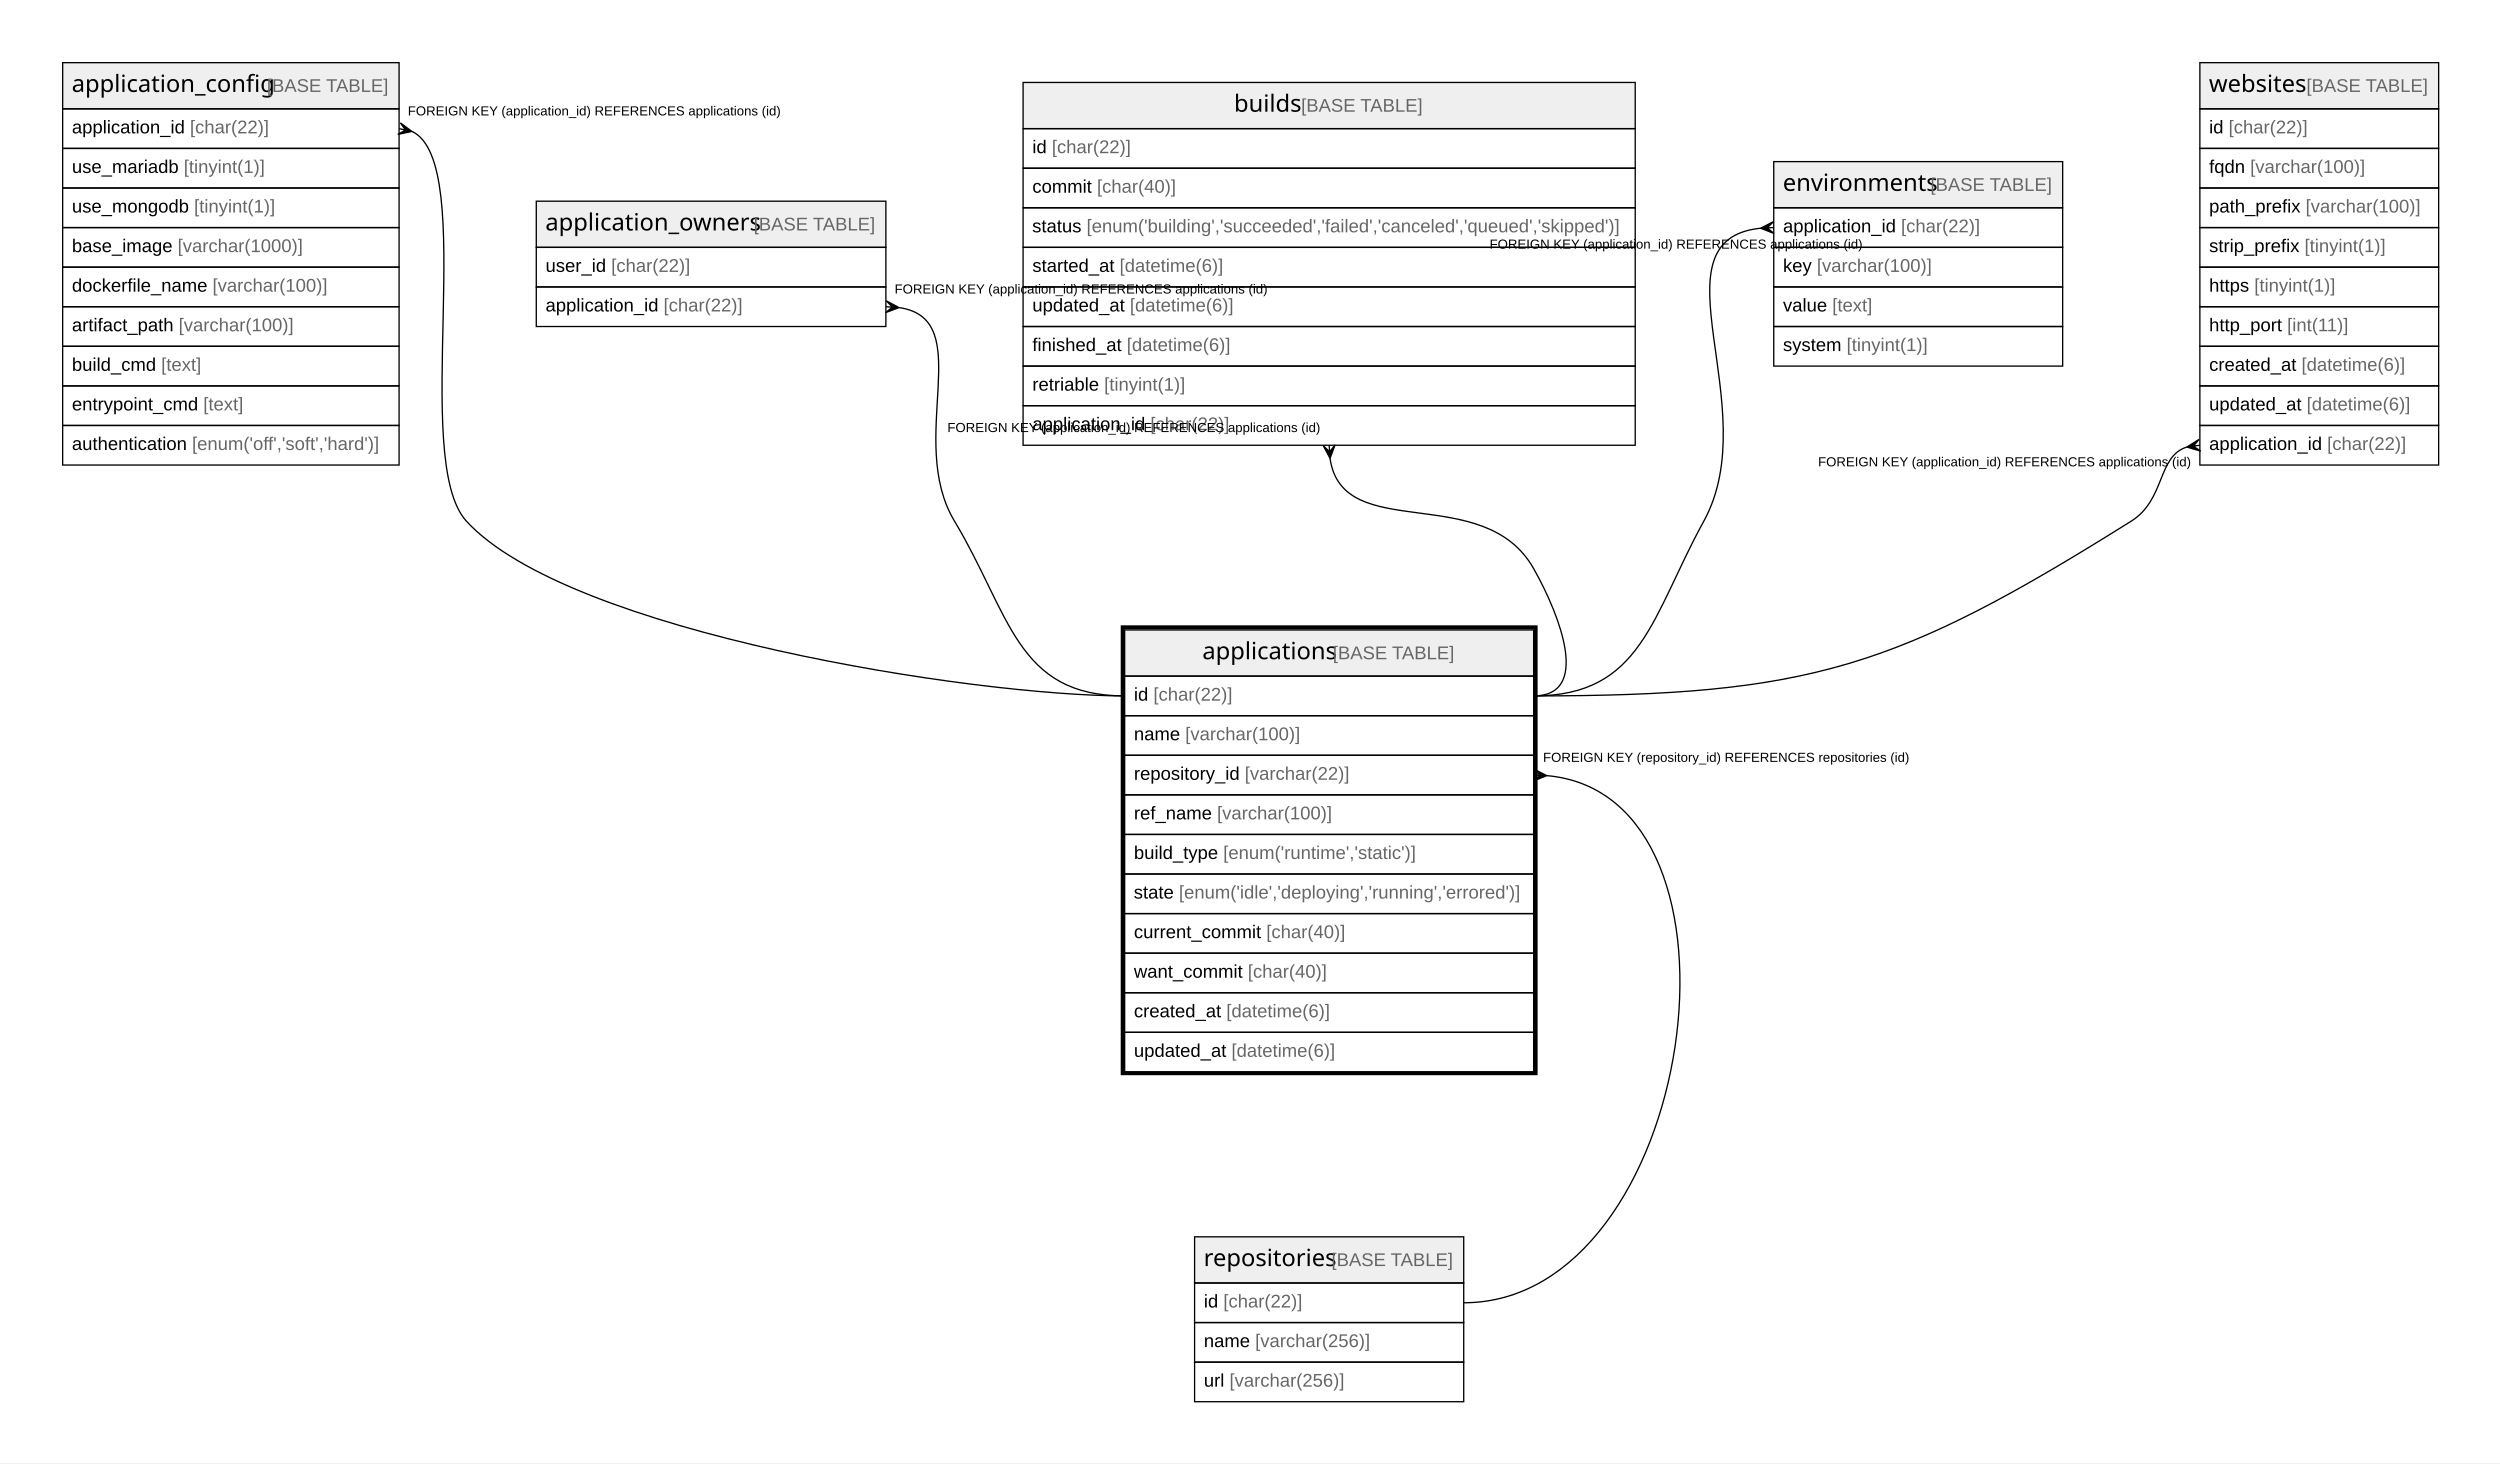
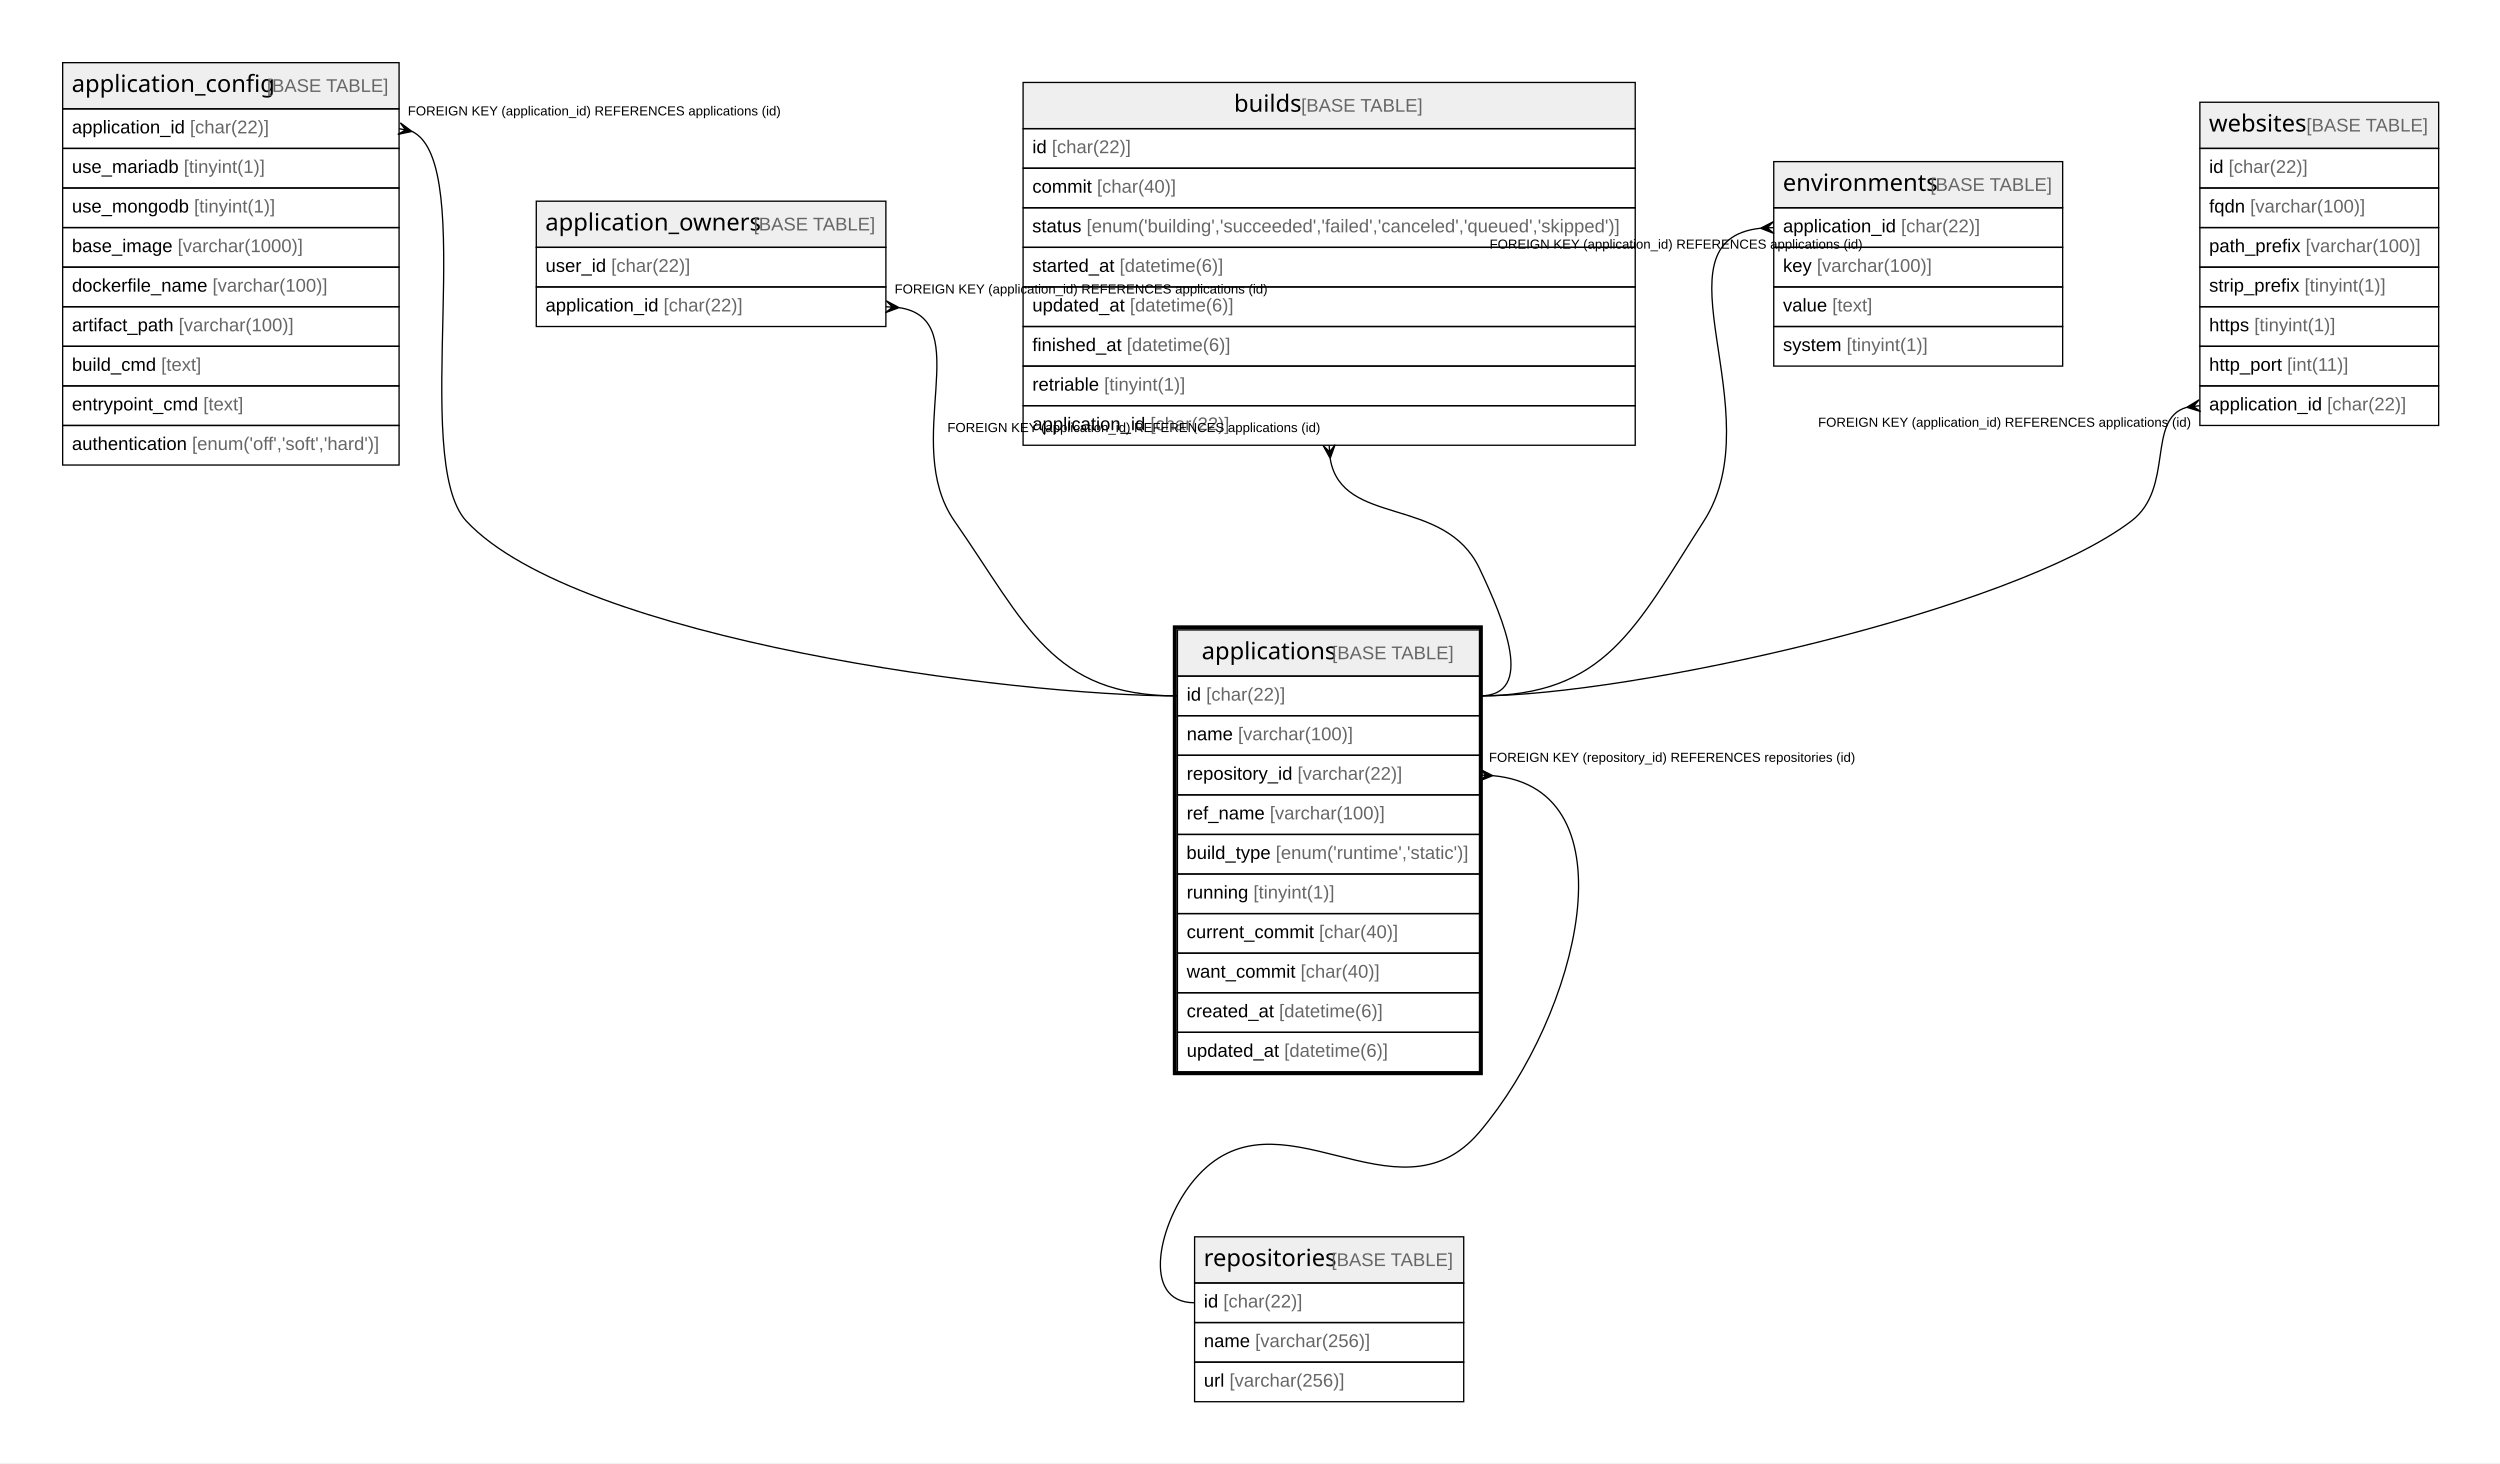
<svg xmlns="http://www.w3.org/2000/svg" width="1895pt" height="1109pt" viewBox="0.00 0.00 1895.00 1109.00">
  <g id="graph0" class="graph" transform="scale(1 1) rotate(0) translate(4 1105)">
    <polygon fill="#ffffff" stroke="transparent" points="-4,4 -4,-1105 1891,-1105 1891,4 -4,4" />
    <g id="node1" class="node">
-       <polygon fill="#efefef" stroke="transparent" points="848.5,-592.5 848.5,-627.5 1158.5,-627.5 1158.5,-592.5 848.5,-592.5" />
-       <polygon fill="none" stroke="#000000" points="848.5,-592.5 848.5,-627.5 1158.5,-627.5 1158.5,-592.5 848.5,-592.5" />
-       <text text-anchor="start" x="907.362" y="-605.3" font-family="Arial Bold" font-size="18.00" fill="#000000">applications</text>
-       <text text-anchor="start" x="1002.384" y="-605.3" font-family="Arial" font-size="14.00" fill="#000000"> </text>
-       <text text-anchor="start" x="1006.275" y="-605.3" font-family="Arial" font-size="14.00" fill="#666666">[BASE TABLE]</text>
-       <polygon fill="none" stroke="#000000" points="848.5,-562.5 848.5,-592.5 1158.5,-592.5 1158.5,-562.5 848.5,-562.5" />
-       <text text-anchor="start" x="855.5" y="-573.9" font-family="Arial" font-size="14.00" fill="#000000">id </text>
-       <text text-anchor="start" x="870.28" y="-573.9" font-family="Arial" font-size="14.00" fill="#666666">[char(22)]</text>
-       <polygon fill="none" stroke="#000000" points="848.5,-532.5 848.5,-562.5 1158.5,-562.5 1158.5,-532.5 848.5,-532.5" />
-       <text text-anchor="start" x="855.5" y="-543.9" font-family="Arial" font-size="14.00" fill="#000000">name </text>
-       <text text-anchor="start" x="894.399" y="-543.9" font-family="Arial" font-size="14.00" fill="#666666">[varchar(100)]</text>
-       <polygon fill="none" stroke="#000000" points="848.5,-502.5 848.5,-532.5 1158.5,-532.5 1158.5,-502.5 848.5,-502.5" />
-       <text text-anchor="start" x="855.5" y="-513.9" font-family="Arial" font-size="14.00" fill="#000000">repository_id </text>
-       <text text-anchor="start" x="939.511" y="-513.9" font-family="Arial" font-size="14.00" fill="#666666">[varchar(22)]</text>
-       <polygon fill="none" stroke="#000000" points="848.5,-472.5 848.5,-502.5 1158.5,-502.5 1158.5,-472.5 848.5,-472.5" />
-       <text text-anchor="start" x="855.5" y="-483.9" font-family="Arial" font-size="14.00" fill="#000000">ref_name </text>
-       <text text-anchor="start" x="918.515" y="-483.9" font-family="Arial" font-size="14.00" fill="#666666">[varchar(100)]</text>
-       <polygon fill="none" stroke="#000000" points="848.5,-442.5 848.5,-472.5 1158.5,-472.5 1158.5,-442.5 848.5,-442.5" />
-       <text text-anchor="start" x="855.5" y="-453.9" font-family="Arial" font-size="14.00" fill="#000000">build_type </text>
-       <text text-anchor="start" x="923.19" y="-453.9" font-family="Arial" font-size="14.00" fill="#666666">[enum('runtime','static')]</text>
-       <polygon fill="none" stroke="#000000" points="848.5,-412.5 848.5,-442.5 1158.5,-442.5 1158.5,-412.5 848.5,-412.5" />
-       <text text-anchor="start" x="855.38" y="-423.9" font-family="Arial" font-size="14.00" fill="#000000">state </text>
-       <text text-anchor="start" x="889.617" y="-423.9" font-family="Arial" font-size="14.00" fill="#666666">[enum('idle','deploying','running','errored')]</text>
-       <polygon fill="none" stroke="#000000" points="848.5,-382.5 848.5,-412.5 1158.5,-412.5 1158.5,-382.5 848.5,-382.5" />
-       <text text-anchor="start" x="855.5" y="-393.9" font-family="Arial" font-size="14.00" fill="#000000">current_commit </text>
-       <text text-anchor="start" x="955.834" y="-393.9" font-family="Arial" font-size="14.00" fill="#666666">[char(40)]</text>
-       <polygon fill="none" stroke="#000000" points="848.5,-352.5 848.5,-382.5 1158.5,-382.5 1158.5,-352.5 848.5,-352.5" />
-       <text text-anchor="start" x="855.5" y="-363.9" font-family="Arial" font-size="14.00" fill="#000000">want_commit </text>
-       <text text-anchor="start" x="941.837" y="-363.9" font-family="Arial" font-size="14.00" fill="#666666">[char(40)]</text>
-       <polygon fill="none" stroke="#000000" points="848.5,-322.5 848.5,-352.5 1158.5,-352.5 1158.5,-322.5 848.5,-322.5" />
-       <text text-anchor="start" x="855.5" y="-333.9" font-family="Arial" font-size="14.00" fill="#000000">created_at </text>
-       <text text-anchor="start" x="925.528" y="-333.9" font-family="Arial" font-size="14.00" fill="#666666">[datetime(6)]</text>
-       <polygon fill="none" stroke="#000000" points="848.5,-292.5 848.5,-322.5 1158.5,-322.5 1158.5,-292.5 848.5,-292.5" />
-       <text text-anchor="start" x="855.5" y="-303.9" font-family="Arial" font-size="14.00" fill="#000000">updated_at </text>
-       <text text-anchor="start" x="929.433" y="-303.9" font-family="Arial" font-size="14.00" fill="#666666">[datetime(6)]</text>
-       <polygon fill="none" stroke="#000000" stroke-width="3" points="847,-291.5 847,-629.5 1160,-629.5 1160,-291.5 847,-291.5" />
+       <polygon fill="#efefef" stroke="transparent" points="888.5,-592.5 888.5,-627.5 1117.5,-627.5 1117.5,-592.5 888.5,-592.5" />
+       <polygon fill="none" stroke="#000000" points="888.5,-592.5 888.5,-627.5 1117.5,-627.5 1117.5,-592.5 888.5,-592.5" />
+       <text text-anchor="start" x="906.862" y="-605.3" font-family="Arial Bold" font-size="18.00" fill="#000000">applications</text>
+       <text text-anchor="start" x="1001.884" y="-605.3" font-family="Arial" font-size="14.00" fill="#000000"> </text>
+       <text text-anchor="start" x="1005.775" y="-605.3" font-family="Arial" font-size="14.00" fill="#666666">[BASE TABLE]</text>
+       <polygon fill="none" stroke="#000000" points="888.5,-562.5 888.5,-592.5 1117.5,-592.5 1117.5,-562.5 888.5,-562.5" />
+       <text text-anchor="start" x="895.5" y="-573.9" font-family="Arial" font-size="14.00" fill="#000000">id </text>
+       <text text-anchor="start" x="910.28" y="-573.9" font-family="Arial" font-size="14.00" fill="#666666">[char(22)]</text>
+       <polygon fill="none" stroke="#000000" points="888.5,-532.5 888.5,-562.5 1117.5,-562.5 1117.5,-532.5 888.5,-532.5" />
+       <text text-anchor="start" x="895.5" y="-543.9" font-family="Arial" font-size="14.00" fill="#000000">name </text>
+       <text text-anchor="start" x="934.399" y="-543.9" font-family="Arial" font-size="14.00" fill="#666666">[varchar(100)]</text>
+       <polygon fill="none" stroke="#000000" points="888.5,-502.5 888.5,-532.5 1117.5,-532.5 1117.5,-502.5 888.5,-502.5" />
+       <text text-anchor="start" x="895.5" y="-513.9" font-family="Arial" font-size="14.00" fill="#000000">repository_id </text>
+       <text text-anchor="start" x="979.511" y="-513.9" font-family="Arial" font-size="14.00" fill="#666666">[varchar(22)]</text>
+       <polygon fill="none" stroke="#000000" points="888.5,-472.5 888.5,-502.5 1117.5,-502.5 1117.5,-472.5 888.5,-472.5" />
+       <text text-anchor="start" x="895.5" y="-483.9" font-family="Arial" font-size="14.00" fill="#000000">ref_name </text>
+       <text text-anchor="start" x="958.515" y="-483.9" font-family="Arial" font-size="14.00" fill="#666666">[varchar(100)]</text>
+       <polygon fill="none" stroke="#000000" points="888.5,-442.5 888.5,-472.5 1117.5,-472.5 1117.5,-442.5 888.5,-442.5" />
+       <text text-anchor="start" x="895.301" y="-453.9" font-family="Arial" font-size="14.00" fill="#000000">build_type </text>
+       <text text-anchor="start" x="962.991" y="-453.9" font-family="Arial" font-size="14.00" fill="#666666">[enum('runtime','static')]</text>
+       <polygon fill="none" stroke="#000000" points="888.5,-412.5 888.5,-442.5 1117.5,-442.5 1117.5,-412.5 888.5,-412.5" />
+       <text text-anchor="start" x="895.5" y="-423.9" font-family="Arial" font-size="14.00" fill="#000000">running </text>
+       <text text-anchor="start" x="946.071" y="-423.9" font-family="Arial" font-size="14.00" fill="#666666">[tinyint(1)]</text>
+       <polygon fill="none" stroke="#000000" points="888.5,-382.5 888.5,-412.5 1117.5,-412.5 1117.5,-382.5 888.5,-382.5" />
+       <text text-anchor="start" x="895.5" y="-393.9" font-family="Arial" font-size="14.00" fill="#000000">current_commit </text>
+       <text text-anchor="start" x="995.834" y="-393.9" font-family="Arial" font-size="14.00" fill="#666666">[char(40)]</text>
+       <polygon fill="none" stroke="#000000" points="888.5,-352.5 888.5,-382.5 1117.5,-382.5 1117.5,-352.5 888.5,-352.5" />
+       <text text-anchor="start" x="895.5" y="-363.9" font-family="Arial" font-size="14.00" fill="#000000">want_commit </text>
+       <text text-anchor="start" x="981.837" y="-363.9" font-family="Arial" font-size="14.00" fill="#666666">[char(40)]</text>
+       <polygon fill="none" stroke="#000000" points="888.5,-322.5 888.5,-352.5 1117.5,-352.5 1117.5,-322.5 888.5,-322.5" />
+       <text text-anchor="start" x="895.5" y="-333.9" font-family="Arial" font-size="14.00" fill="#000000">created_at </text>
+       <text text-anchor="start" x="965.528" y="-333.9" font-family="Arial" font-size="14.00" fill="#666666">[datetime(6)]</text>
+       <polygon fill="none" stroke="#000000" points="888.5,-292.5 888.5,-322.5 1117.5,-322.5 1117.5,-292.5 888.5,-292.5" />
+       <text text-anchor="start" x="895.5" y="-303.9" font-family="Arial" font-size="14.00" fill="#000000">updated_at </text>
+       <text text-anchor="start" x="969.433" y="-303.9" font-family="Arial" font-size="14.00" fill="#666666">[datetime(6)]</text>
+       <polygon fill="none" stroke="#000000" stroke-width="3" points="886.5,-291.5 886.5,-629.5 1118.5,-629.5 1118.5,-291.5 886.5,-291.5" />
    </g>
    <g id="node7" class="node">
      <polygon fill="#efefef" stroke="transparent" points="901.5,-132.5 901.5,-167.5 1105.5,-167.5 1105.5,-132.5 901.5,-132.5" />
      <polygon fill="none" stroke="#000000" points="901.5,-132.5 901.5,-167.5 1105.5,-167.5 1105.5,-132.5 901.5,-132.5" />
      <text text-anchor="start" x="908.37" y="-145.3" font-family="Arial Bold" font-size="18.00" fill="#000000">repositories</text>
      <text text-anchor="start" x="1001.376" y="-145.3" font-family="Arial" font-size="14.00" fill="#000000"> </text>
      <text text-anchor="start" x="1005.267" y="-145.3" font-family="Arial" font-size="14.00" fill="#666666">[BASE TABLE]</text>
      <polygon fill="none" stroke="#000000" points="901.5,-102.5 901.5,-132.5 1105.5,-132.5 1105.5,-102.5 901.5,-102.5" />
      <text text-anchor="start" x="908.5" y="-113.9" font-family="Arial" font-size="14.00" fill="#000000">id </text>
      <text text-anchor="start" x="923.28" y="-113.9" font-family="Arial" font-size="14.00" fill="#666666">[char(22)]</text>
      <polygon fill="none" stroke="#000000" points="901.5,-72.5 901.5,-102.5 1105.5,-102.5 1105.5,-72.5 901.5,-72.5" />
      <text text-anchor="start" x="908.5" y="-83.9" font-family="Arial" font-size="14.00" fill="#000000">name </text>
      <text text-anchor="start" x="947.399" y="-83.9" font-family="Arial" font-size="14.00" fill="#666666">[varchar(256)]</text>
      <polygon fill="none" stroke="#000000" points="901.5,-42.5 901.5,-72.5 1105.5,-72.5 1105.5,-42.5 901.5,-42.5" />
      <text text-anchor="start" x="908.5" y="-53.9" font-family="Arial" font-size="14.00" fill="#000000">url </text>
      <text text-anchor="start" x="927.94" y="-53.9" font-family="Arial" font-size="14.00" fill="#666666">[varchar(256)]</text>
    </g>
    <g id="edge6" class="edge">
-       <path fill="none" stroke="#000000" d="M1168.493,-517.07C1335.767,-502.411 1281.417,-117.5 1105.5,-117.5" />
-       <polygon fill="#000000" stroke="#000000" points="1168.491,-517.07 1158.307,-513.004 1163.495,-517.285 1158.5,-517.5 1158.5,-517.5 1158.5,-517.5 1163.495,-517.285 1158.693,-521.996 1168.491,-517.07 1168.491,-517.07" />
-       <text text-anchor="start" x="1165.611" y="-527.5" font-family="Arial" font-size="10.00" fill="#000000">FOREIGN KEY (repository_id) REFERENCES repositories (id)</text>
+       <path fill="none" stroke="#000000" d="M1127.651,-517.046C1235.201,-507.1 1192.932,-336.045 1117.5,-247 1054.592,-172.74 964.408,-285.26 901.5,-211 874.639,-179.292 859.944,-117.5 901.5,-117.5" />
+       <polygon fill="#000000" stroke="#000000" points="1127.49,-517.053 1117.299,-513.005 1122.495,-517.277 1117.5,-517.5 1117.5,-517.5 1117.5,-517.5 1122.495,-517.277 1117.701,-521.995 1127.49,-517.053 1127.49,-517.053" />
+       <text text-anchor="start" x="1124.611" y="-527.5" font-family="Arial" font-size="10.00" fill="#000000">FOREIGN KEY (repository_id) REFERENCES repositories (id)</text>
    </g>
    <g id="node2" class="node">
      <polygon fill="#efefef" stroke="transparent" points="43.5,-1022.5 43.5,-1057.5 298.5,-1057.5 298.5,-1022.5 43.5,-1022.5" />
      <polygon fill="none" stroke="#000000" points="43.5,-1022.5 43.5,-1057.5 298.5,-1057.5 298.5,-1022.5 43.5,-1022.5" />
      <text text-anchor="start" x="50.352" y="-1035.3" font-family="Arial Bold" font-size="18.00" fill="#000000">application_config</text>
      <text text-anchor="start" x="194.395" y="-1035.3" font-family="Arial" font-size="14.00" fill="#000000"> </text>
      <text text-anchor="start" x="198.285" y="-1035.3" font-family="Arial" font-size="14.00" fill="#666666">[BASE TABLE]</text>
      <polygon fill="none" stroke="#000000" points="43.5,-992.5 43.5,-1022.5 298.5,-1022.5 298.5,-992.5 43.5,-992.5" />
      <text text-anchor="start" x="50.5" y="-1003.9" font-family="Arial" font-size="14.00" fill="#000000">application_id </text>
      <text text-anchor="start" x="139.968" y="-1003.9" font-family="Arial" font-size="14.00" fill="#666666">[char(22)]</text>
      <polygon fill="none" stroke="#000000" points="43.5,-962.5 43.5,-992.5 298.5,-992.5 298.5,-962.5 43.5,-962.5" />
      <text text-anchor="start" x="50.5" y="-973.9" font-family="Arial" font-size="14.00" fill="#000000">use_mariadb </text>
      <text text-anchor="start" x="135.297" y="-973.9" font-family="Arial" font-size="14.00" fill="#666666">[tinyint(1)]</text>
      <polygon fill="none" stroke="#000000" points="43.5,-932.5 43.5,-962.5 298.5,-962.5 298.5,-932.5 43.5,-932.5" />
      <text text-anchor="start" x="50.5" y="-943.9" font-family="Arial" font-size="14.00" fill="#000000">use_mongodb </text>
      <text text-anchor="start" x="143.095" y="-943.9" font-family="Arial" font-size="14.00" fill="#666666">[tinyint(1)]</text>
      <polygon fill="none" stroke="#000000" points="43.5,-902.5 43.5,-932.5 298.5,-932.5 298.5,-902.5 43.5,-902.5" />
      <text text-anchor="start" x="50.5" y="-913.9" font-family="Arial" font-size="14.00" fill="#000000">base_image </text>
      <text text-anchor="start" x="130.636" y="-913.9" font-family="Arial" font-size="14.00" fill="#666666">[varchar(1000)]</text>
      <polygon fill="none" stroke="#000000" points="43.5,-872.5 43.5,-902.5 298.5,-902.5 298.5,-872.5 43.5,-872.5" />
      <text text-anchor="start" x="50.5" y="-883.9" font-family="Arial" font-size="14.00" fill="#000000">dockerfile_name </text>
      <text text-anchor="start" x="157.076" y="-883.9" font-family="Arial" font-size="14.00" fill="#666666">[varchar(100)]</text>
      <polygon fill="none" stroke="#000000" points="43.5,-842.5 43.5,-872.5 298.5,-872.5 298.5,-842.5 43.5,-842.5" />
      <text text-anchor="start" x="50.5" y="-853.9" font-family="Arial" font-size="14.00" fill="#000000">artifact_path </text>
      <text text-anchor="start" x="131.416" y="-853.9" font-family="Arial" font-size="14.00" fill="#666666">[varchar(100)]</text>
      <polygon fill="none" stroke="#000000" points="43.5,-812.5 43.5,-842.5 298.5,-842.5 298.5,-812.5 43.5,-812.5" />
      <text text-anchor="start" x="50.5" y="-823.9" font-family="Arial" font-size="14.00" fill="#000000">build_cmd </text>
      <text text-anchor="start" x="118.177" y="-823.9" font-family="Arial" font-size="14.00" fill="#666666">[text]</text>
      <polygon fill="none" stroke="#000000" points="43.5,-782.5 43.5,-812.5 298.5,-812.5 298.5,-782.5 43.5,-782.5" />
      <text text-anchor="start" x="50.5" y="-793.9" font-family="Arial" font-size="14.00" fill="#000000">entrypoint_cmd </text>
      <text text-anchor="start" x="150.078" y="-793.9" font-family="Arial" font-size="14.00" fill="#666666">[text]</text>
      <polygon fill="none" stroke="#000000" points="43.5,-752.5 43.5,-782.5 298.5,-782.5 298.5,-752.5 43.5,-752.5" />
      <text text-anchor="start" x="50.5" y="-763.9" font-family="Arial" font-size="14.00" fill="#000000">authentication </text>
      <text text-anchor="start" x="141.536" y="-763.9" font-family="Arial" font-size="14.00" fill="#666666">[enum('off','soft','hard')]</text>
    </g>
    <g id="edge1" class="edge">
-       <path fill="none" stroke="#000000" d="M308.391,-1005.348C359.186,-980.97 306.721,-756.802 349.5,-710 426.906,-625.314 733.769,-577.5 848.5,-577.5" />
-       <polygon fill="#000000" stroke="#000000" points="308.271,-1005.374 297.543,-1003.103 303.386,-1006.437 298.5,-1007.5 298.5,-1007.5 298.5,-1007.5 303.386,-1006.437 299.457,-1011.897 308.271,-1005.374 308.271,-1005.374" />
+       <path fill="none" stroke="#000000" d="M308.387,-1005.344C359.139,-980.926 306.29,-756.405 349.5,-710 433.555,-619.731 765.156,-577.5 888.5,-577.5" />
+       <polygon fill="#000000" stroke="#000000" points="308.271,-1005.37 297.541,-1003.103 303.385,-1006.435 298.5,-1007.5 298.5,-1007.5 298.5,-1007.5 303.385,-1006.435 299.459,-1011.897 308.271,-1005.37 308.271,-1005.37" />
      <text text-anchor="start" x="305.102" y="-1017.5" font-family="Arial" font-size="10.00" fill="#000000">FOREIGN KEY (application_id) REFERENCES applications (id)</text>
    </g>
    <g id="node3" class="node">
      <polygon fill="#efefef" stroke="transparent" points="402.5,-917.5 402.5,-952.5 667.5,-952.5 667.5,-917.5 402.5,-917.5" />
      <polygon fill="none" stroke="#000000" points="402.5,-917.5 402.5,-952.5 667.5,-952.5 667.5,-917.5 402.5,-917.5" />
      <text text-anchor="start" x="409.356" y="-930.3" font-family="Arial Bold" font-size="18.00" fill="#000000">application_owners</text>
      <text text-anchor="start" x="563.39" y="-930.3" font-family="Arial" font-size="14.00" fill="#000000"> </text>
      <text text-anchor="start" x="567.28" y="-930.3" font-family="Arial" font-size="14.00" fill="#666666">[BASE TABLE]</text>
      <polygon fill="none" stroke="#000000" points="402.5,-887.5 402.5,-917.5 667.5,-917.5 667.5,-887.5 402.5,-887.5" />
      <text text-anchor="start" x="409.5" y="-898.9" font-family="Arial" font-size="14.00" fill="#000000">user_id </text>
      <text text-anchor="start" x="459.288" y="-898.9" font-family="Arial" font-size="14.00" fill="#666666">[char(22)]</text>
      <polygon fill="none" stroke="#000000" points="402.5,-857.5 402.5,-887.5 667.5,-887.5 667.5,-857.5 402.5,-857.5" />
      <text text-anchor="start" x="409.5" y="-868.9" font-family="Arial" font-size="14.00" fill="#000000">application_id </text>
      <text text-anchor="start" x="498.968" y="-868.9" font-family="Arial" font-size="14.00" fill="#666666">[char(22)]</text>
    </g>
    <g id="edge2" class="edge">
-       <path fill="none" stroke="#000000" d="M677.644,-871.818C737.433,-863.057 682.364,-771.832 719.5,-710 761.817,-639.542 766.311,-577.5 848.5,-577.5" />
-       <polygon fill="#000000" stroke="#000000" points="677.477,-871.829 667.198,-868.01 672.489,-872.164 667.5,-872.5 667.5,-872.5 667.5,-872.5 672.489,-872.164 667.802,-876.99 677.477,-871.829 677.477,-871.829" />
+       <path fill="none" stroke="#000000" d="M677.615,-871.799C737.037,-862.801 678.312,-769.21 719.5,-710 774.004,-631.649 793.056,-577.5 888.5,-577.5" />
+       <polygon fill="#000000" stroke="#000000" points="677.476,-871.809 667.189,-868.011 672.488,-872.154 667.5,-872.5 667.5,-872.5 667.5,-872.5 672.488,-872.154 667.811,-876.989 677.476,-871.809 677.476,-871.809" />
      <text text-anchor="start" x="674.102" y="-882.5" font-family="Arial" font-size="10.00" fill="#000000">FOREIGN KEY (application_id) REFERENCES applications (id)</text>
    </g>
    <g id="node4" class="node">
      <polygon fill="#efefef" stroke="transparent" points="771.5,-1007.5 771.5,-1042.5 1235.5,-1042.5 1235.5,-1007.5 771.5,-1007.5" />
      <polygon fill="none" stroke="#000000" points="771.5,-1007.5 771.5,-1042.5 1235.5,-1042.5 1235.5,-1007.5 771.5,-1007.5" />
      <text text-anchor="start" x="931.37" y="-1020.3" font-family="Arial Bold" font-size="18.00" fill="#000000">builds</text>
      <text text-anchor="start" x="978.377" y="-1020.3" font-family="Arial" font-size="14.00" fill="#000000"> </text>
      <text text-anchor="start" x="982.267" y="-1020.3" font-family="Arial" font-size="14.00" fill="#666666">[BASE TABLE]</text>
      <polygon fill="none" stroke="#000000" points="771.5,-977.5 771.5,-1007.5 1235.5,-1007.5 1235.5,-977.5 771.5,-977.5" />
      <text text-anchor="start" x="778.5" y="-988.9" font-family="Arial" font-size="14.00" fill="#000000">id </text>
      <text text-anchor="start" x="793.28" y="-988.9" font-family="Arial" font-size="14.00" fill="#666666">[char(22)]</text>
      <polygon fill="none" stroke="#000000" points="771.5,-947.5 771.5,-977.5 1235.5,-977.5 1235.5,-947.5 771.5,-947.5" />
      <text text-anchor="start" x="778.5" y="-958.9" font-family="Arial" font-size="14.00" fill="#000000">commit </text>
      <text text-anchor="start" x="827.492" y="-958.9" font-family="Arial" font-size="14.00" fill="#666666">[char(40)]</text>
      <polygon fill="none" stroke="#000000" points="771.5,-917.5 771.5,-947.5 1235.5,-947.5 1235.5,-917.5 771.5,-917.5" />
      <text text-anchor="start" x="778.378" y="-928.9" font-family="Arial" font-size="14.00" fill="#000000">status </text>
      <text text-anchor="start" x="819.615" y="-928.9" font-family="Arial" font-size="14.00" fill="#666666">[enum('building','succeeded','failed','canceled','queued','skipped')]</text>
      <polygon fill="none" stroke="#000000" points="771.5,-887.5 771.5,-917.5 1235.5,-917.5 1235.5,-887.5 771.5,-887.5" />
      <text text-anchor="start" x="778.5" y="-898.9" font-family="Arial" font-size="14.00" fill="#000000">started_at </text>
      <text text-anchor="start" x="844.636" y="-898.9" font-family="Arial" font-size="14.00" fill="#666666">[datetime(6)]</text>
      <polygon fill="none" stroke="#000000" points="771.5,-857.5 771.5,-887.5 1235.5,-887.5 1235.5,-857.5 771.5,-857.5" />
      <text text-anchor="start" x="778.5" y="-868.9" font-family="Arial" font-size="14.00" fill="#000000">updated_at </text>
      <text text-anchor="start" x="852.433" y="-868.9" font-family="Arial" font-size="14.00" fill="#666666">[datetime(6)]</text>
      <polygon fill="none" stroke="#000000" points="771.5,-827.5 771.5,-857.5 1235.5,-857.5 1235.5,-827.5 771.5,-827.5" />
      <text text-anchor="start" x="778.5" y="-838.9" font-family="Arial" font-size="14.00" fill="#000000">finished_at </text>
      <text text-anchor="start" x="850.081" y="-838.9" font-family="Arial" font-size="14.00" fill="#666666">[datetime(6)]</text>
      <polygon fill="none" stroke="#000000" points="771.5,-797.5 771.5,-827.5 1235.5,-827.5 1235.5,-797.5 771.5,-797.5" />
      <text text-anchor="start" x="778.5" y="-808.9" font-family="Arial" font-size="14.00" fill="#000000">retriable </text>
      <text text-anchor="start" x="832.946" y="-808.9" font-family="Arial" font-size="14.00" fill="#666666">[tinyint(1)]</text>
      <polygon fill="none" stroke="#000000" points="771.5,-767.5 771.5,-797.5 1235.5,-797.5 1235.5,-767.5 771.5,-767.5" />
      <text text-anchor="start" x="778.5" y="-778.9" font-family="Arial" font-size="14.00" fill="#000000">application_id </text>
      <text text-anchor="start" x="867.968" y="-778.9" font-family="Arial" font-size="14.00" fill="#666666">[char(22)]</text>
    </g>
    <g id="edge3" class="edge">
-       <path fill="none" stroke="#000000" d="M1004.182,-757.466C1013.719,-691.913 1120.721,-740.909 1158.5,-674 1179.587,-636.653 1201.389,-577.5 1158.5,-577.5" />
-       <polygon fill="#000000" stroke="#000000" points="1004.178,-757.523 999.01,-767.195 1003.839,-762.511 1003.5,-767.5 1003.5,-767.5 1003.5,-767.5 1003.839,-762.511 1007.99,-767.805 1004.178,-757.523 1004.178,-757.523" />
+       <path fill="none" stroke="#000000" d="M1004.301,-757.263C1013.053,-705.223 1091.062,-729.878 1117.5,-674 1135.843,-635.232 1160.389,-577.5 1117.5,-577.5" />
+       <polygon fill="#000000" stroke="#000000" points="1004.28,-757.53 999.014,-767.149 1003.89,-762.515 1003.5,-767.5 1003.5,-767.5 1003.5,-767.5 1003.89,-762.515 1007.986,-767.851 1004.28,-757.53 1004.28,-757.53" />
      <text text-anchor="start" x="714.102" y="-777.5" font-family="Arial" font-size="10.00" fill="#000000">FOREIGN KEY (application_id) REFERENCES applications (id)</text>
    </g>
    <g id="node5" class="node">
      <polygon fill="#efefef" stroke="transparent" points="1340.5,-947.5 1340.5,-982.5 1559.5,-982.5 1559.5,-947.5 1340.5,-947.5" />
      <polygon fill="none" stroke="#000000" points="1340.5,-947.5 1340.5,-982.5 1559.5,-982.5 1559.5,-947.5 1340.5,-947.5" />
      <text text-anchor="start" x="1347.364" y="-960.3" font-family="Arial Bold" font-size="18.00" fill="#000000">environments</text>
      <text text-anchor="start" x="1455.382" y="-960.3" font-family="Arial" font-size="14.00" fill="#000000"> </text>
      <text text-anchor="start" x="1459.273" y="-960.3" font-family="Arial" font-size="14.00" fill="#666666">[BASE TABLE]</text>
      <polygon fill="none" stroke="#000000" points="1340.5,-917.5 1340.5,-947.5 1559.5,-947.5 1559.5,-917.5 1340.5,-917.5" />
      <text text-anchor="start" x="1347.5" y="-928.9" font-family="Arial" font-size="14.00" fill="#000000">application_id </text>
      <text text-anchor="start" x="1436.968" y="-928.9" font-family="Arial" font-size="14.00" fill="#666666">[char(22)]</text>
      <polygon fill="none" stroke="#000000" points="1340.5,-887.5 1340.5,-917.5 1559.5,-917.5 1559.5,-887.5 1340.5,-887.5" />
      <text text-anchor="start" x="1347.5" y="-898.9" font-family="Arial" font-size="14.00" fill="#000000">key </text>
      <text text-anchor="start" x="1373.173" y="-898.9" font-family="Arial" font-size="14.00" fill="#666666">[varchar(100)]</text>
      <polygon fill="none" stroke="#000000" points="1340.5,-857.5 1340.5,-887.5 1559.5,-887.5 1559.5,-857.5 1340.5,-857.5" />
      <text text-anchor="start" x="1347.5" y="-868.9" font-family="Arial" font-size="14.00" fill="#000000">value </text>
      <text text-anchor="start" x="1384.845" y="-868.9" font-family="Arial" font-size="14.00" fill="#666666">[text]</text>
      <polygon fill="none" stroke="#000000" points="1340.5,-827.5 1340.5,-857.5 1559.5,-857.5 1559.5,-827.5 1340.5,-827.5" />
      <text text-anchor="start" x="1347.5" y="-838.9" font-family="Arial" font-size="14.00" fill="#000000">system </text>
      <text text-anchor="start" x="1395.724" y="-838.9" font-family="Arial" font-size="14.00" fill="#666666">[tinyint(1)]</text>
    </g>
    <g id="edge4" class="edge">
-       <path fill="none" stroke="#000000" d="M1330.503,-932.013C1245.529,-923.173 1334.775,-795.937 1287.5,-710 1247.885,-637.988 1240.689,-577.5 1158.5,-577.5" />
-       <polygon fill="#000000" stroke="#000000" points="1330.512,-932.013 1340.281,-936.995 1335.506,-932.257 1340.5,-932.5 1340.5,-932.5 1340.5,-932.5 1335.506,-932.257 1340.719,-928.005 1330.512,-932.013 1330.512,-932.013" />
+       <path fill="none" stroke="#000000" d="M1330.267,-931.972C1246.126,-922.668 1340.481,-792.423 1287.5,-710 1235.702,-629.418 1213.294,-577.5 1117.5,-577.5" />
+       <polygon fill="#000000" stroke="#000000" points="1330.513,-931.985 1340.268,-936.994 1335.507,-932.242 1340.5,-932.5 1340.5,-932.5 1340.5,-932.5 1335.507,-932.242 1340.732,-928.006 1330.513,-931.985 1330.513,-931.985" />
      <text text-anchor="start" x="1125.102" y="-916.5" font-family="Arial" font-size="10.00" fill="#000000">FOREIGN KEY (application_id) REFERENCES applications (id)</text>
    </g>
    <g id="node6" class="node">
-       <polygon fill="#efefef" stroke="transparent" points="1663.5,-1022.5 1663.5,-1057.5 1844.5,-1057.5 1844.5,-1022.5 1663.5,-1022.5" />
-       <polygon fill="none" stroke="#000000" points="1663.5,-1022.5 1663.5,-1057.5 1844.5,-1057.5 1844.5,-1022.5 1663.5,-1022.5" />
-       <text text-anchor="start" x="1670.369" y="-1035.3" font-family="Arial Bold" font-size="18.00" fill="#000000">websites</text>
-       <text text-anchor="start" x="1740.378" y="-1035.3" font-family="Arial" font-size="14.00" fill="#000000"> </text>
-       <text text-anchor="start" x="1744.268" y="-1035.3" font-family="Arial" font-size="14.00" fill="#666666">[BASE TABLE]</text>
-       <polygon fill="none" stroke="#000000" points="1663.5,-992.5 1663.5,-1022.5 1844.5,-1022.5 1844.5,-992.5 1663.5,-992.5" />
-       <text text-anchor="start" x="1670.5" y="-1003.9" font-family="Arial" font-size="14.00" fill="#000000">id </text>
-       <text text-anchor="start" x="1685.28" y="-1003.9" font-family="Arial" font-size="14.00" fill="#666666">[char(22)]</text>
+       <polygon fill="#efefef" stroke="transparent" points="1663.5,-992.5 1663.5,-1027.5 1844.5,-1027.5 1844.5,-992.5 1663.5,-992.5" />
+       <polygon fill="none" stroke="#000000" points="1663.5,-992.5 1663.5,-1027.5 1844.5,-1027.5 1844.5,-992.5 1663.5,-992.5" />
+       <text text-anchor="start" x="1670.369" y="-1005.3" font-family="Arial Bold" font-size="18.00" fill="#000000">websites</text>
+       <text text-anchor="start" x="1740.378" y="-1005.3" font-family="Arial" font-size="14.00" fill="#000000"> </text>
+       <text text-anchor="start" x="1744.268" y="-1005.3" font-family="Arial" font-size="14.00" fill="#666666">[BASE TABLE]</text>
      <polygon fill="none" stroke="#000000" points="1663.5,-962.5 1663.5,-992.5 1844.5,-992.5 1844.5,-962.5 1663.5,-962.5" />
-       <text text-anchor="start" x="1670.5" y="-973.9" font-family="Arial" font-size="14.00" fill="#000000">fqdn </text>
-       <text text-anchor="start" x="1701.629" y="-973.9" font-family="Arial" font-size="14.00" fill="#666666">[varchar(100)]</text>
+       <text text-anchor="start" x="1670.5" y="-973.9" font-family="Arial" font-size="14.00" fill="#000000">id </text>
+       <text text-anchor="start" x="1685.28" y="-973.9" font-family="Arial" font-size="14.00" fill="#666666">[char(22)]</text>
      <polygon fill="none" stroke="#000000" points="1663.5,-932.5 1663.5,-962.5 1844.5,-962.5 1844.5,-932.5 1663.5,-932.5" />
-       <text text-anchor="start" x="1670.5" y="-943.9" font-family="Arial" font-size="14.00" fill="#000000">path_prefix </text>
-       <text text-anchor="start" x="1743.635" y="-943.9" font-family="Arial" font-size="14.00" fill="#666666">[varchar(100)]</text>
+       <text text-anchor="start" x="1670.5" y="-943.9" font-family="Arial" font-size="14.00" fill="#000000">fqdn </text>
+       <text text-anchor="start" x="1701.629" y="-943.9" font-family="Arial" font-size="14.00" fill="#666666">[varchar(100)]</text>
      <polygon fill="none" stroke="#000000" points="1663.5,-902.5 1663.5,-932.5 1844.5,-932.5 1844.5,-902.5 1663.5,-902.5" />
-       <text text-anchor="start" x="1670.5" y="-913.9" font-family="Arial" font-size="14.00" fill="#000000">strip_prefix </text>
-       <text text-anchor="start" x="1742.837" y="-913.9" font-family="Arial" font-size="14.00" fill="#666666">[tinyint(1)]</text>
+       <text text-anchor="start" x="1670.5" y="-913.9" font-family="Arial" font-size="14.00" fill="#000000">path_prefix </text>
+       <text text-anchor="start" x="1743.635" y="-913.9" font-family="Arial" font-size="14.00" fill="#666666">[varchar(100)]</text>
      <polygon fill="none" stroke="#000000" points="1663.5,-872.5 1663.5,-902.5 1844.5,-902.5 1844.5,-872.5 1663.5,-872.5" />
-       <text text-anchor="start" x="1670.5" y="-883.9" font-family="Arial" font-size="14.00" fill="#000000">https </text>
-       <text text-anchor="start" x="1704.737" y="-883.9" font-family="Arial" font-size="14.00" fill="#666666">[tinyint(1)]</text>
+       <text text-anchor="start" x="1670.5" y="-883.9" font-family="Arial" font-size="14.00" fill="#000000">strip_prefix </text>
+       <text text-anchor="start" x="1742.837" y="-883.9" font-family="Arial" font-size="14.00" fill="#666666">[tinyint(1)]</text>
      <polygon fill="none" stroke="#000000" points="1663.5,-842.5 1663.5,-872.5 1844.5,-872.5 1844.5,-842.5 1663.5,-842.5" />
-       <text text-anchor="start" x="1670.5" y="-853.9" font-family="Arial" font-size="14.00" fill="#000000">http_port </text>
-       <text text-anchor="start" x="1729.636" y="-853.9" font-family="Arial" font-size="14.00" fill="#666666">[int(11)]</text>
+       <text text-anchor="start" x="1670.5" y="-853.9" font-family="Arial" font-size="14.00" fill="#000000">https </text>
+       <text text-anchor="start" x="1704.737" y="-853.9" font-family="Arial" font-size="14.00" fill="#666666">[tinyint(1)]</text>
      <polygon fill="none" stroke="#000000" points="1663.5,-812.5 1663.5,-842.5 1844.5,-842.5 1844.5,-812.5 1663.5,-812.5" />
-       <text text-anchor="start" x="1670.5" y="-823.9" font-family="Arial" font-size="14.00" fill="#000000">created_at </text>
-       <text text-anchor="start" x="1740.528" y="-823.9" font-family="Arial" font-size="14.00" fill="#666666">[datetime(6)]</text>
+       <text text-anchor="start" x="1670.5" y="-823.9" font-family="Arial" font-size="14.00" fill="#000000">http_port </text>
+       <text text-anchor="start" x="1729.636" y="-823.9" font-family="Arial" font-size="14.00" fill="#666666">[int(11)]</text>
      <polygon fill="none" stroke="#000000" points="1663.5,-782.5 1663.5,-812.5 1844.5,-812.5 1844.5,-782.5 1663.5,-782.5" />
-       <text text-anchor="start" x="1670.5" y="-793.9" font-family="Arial" font-size="14.00" fill="#000000">updated_at </text>
-       <text text-anchor="start" x="1744.433" y="-793.9" font-family="Arial" font-size="14.00" fill="#666666">[datetime(6)]</text>
-       <polygon fill="none" stroke="#000000" points="1663.5,-752.5 1663.5,-782.5 1844.5,-782.5 1844.5,-752.5 1663.5,-752.5" />
-       <text text-anchor="start" x="1670.5" y="-763.9" font-family="Arial" font-size="14.00" fill="#000000">application_id </text>
-       <text text-anchor="start" x="1759.968" y="-763.9" font-family="Arial" font-size="14.00" fill="#666666">[char(22)]</text>
+       <text text-anchor="start" x="1670.5" y="-793.9" font-family="Arial" font-size="14.00" fill="#000000">application_id </text>
+       <text text-anchor="start" x="1759.968" y="-793.9" font-family="Arial" font-size="14.00" fill="#666666">[char(22)]</text>
    </g>
    <g id="edge5" class="edge">
-       <path fill="none" stroke="#000000" d="M1653.439,-766.078C1631.159,-758.888 1637.385,-726.231 1611.5,-710 1433.78,-598.561 1368.269,-577.5 1158.5,-577.5" />
-       <polygon fill="#000000" stroke="#000000" points="1653.598,-766.101 1662.87,-771.956 1658.549,-766.8 1663.5,-767.5 1663.5,-767.5 1663.5,-767.5 1658.549,-766.8 1664.13,-763.044 1653.598,-766.101 1653.598,-766.101" />
-       <text text-anchor="start" x="1374.102" y="-751.5" font-family="Arial" font-size="10.00" fill="#000000">FOREIGN KEY (application_id) REFERENCES applications (id)</text>
+       <path fill="none" stroke="#000000" d="M1653.4,-796.226C1622.815,-787.399 1644.46,-734.969 1611.5,-710 1520.903,-641.368 1231.158,-577.5 1117.5,-577.5" />
+       <polygon fill="#000000" stroke="#000000" points="1653.579,-796.248 1662.937,-801.965 1658.539,-796.874 1663.5,-797.5 1663.5,-797.5 1663.5,-797.5 1658.539,-796.874 1664.063,-793.035 1653.579,-796.248 1653.579,-796.248" />
+       <text text-anchor="start" x="1374.102" y="-781.5" font-family="Arial" font-size="10.00" fill="#000000">FOREIGN KEY (application_id) REFERENCES applications (id)</text>
    </g>
  </g>
</svg>
